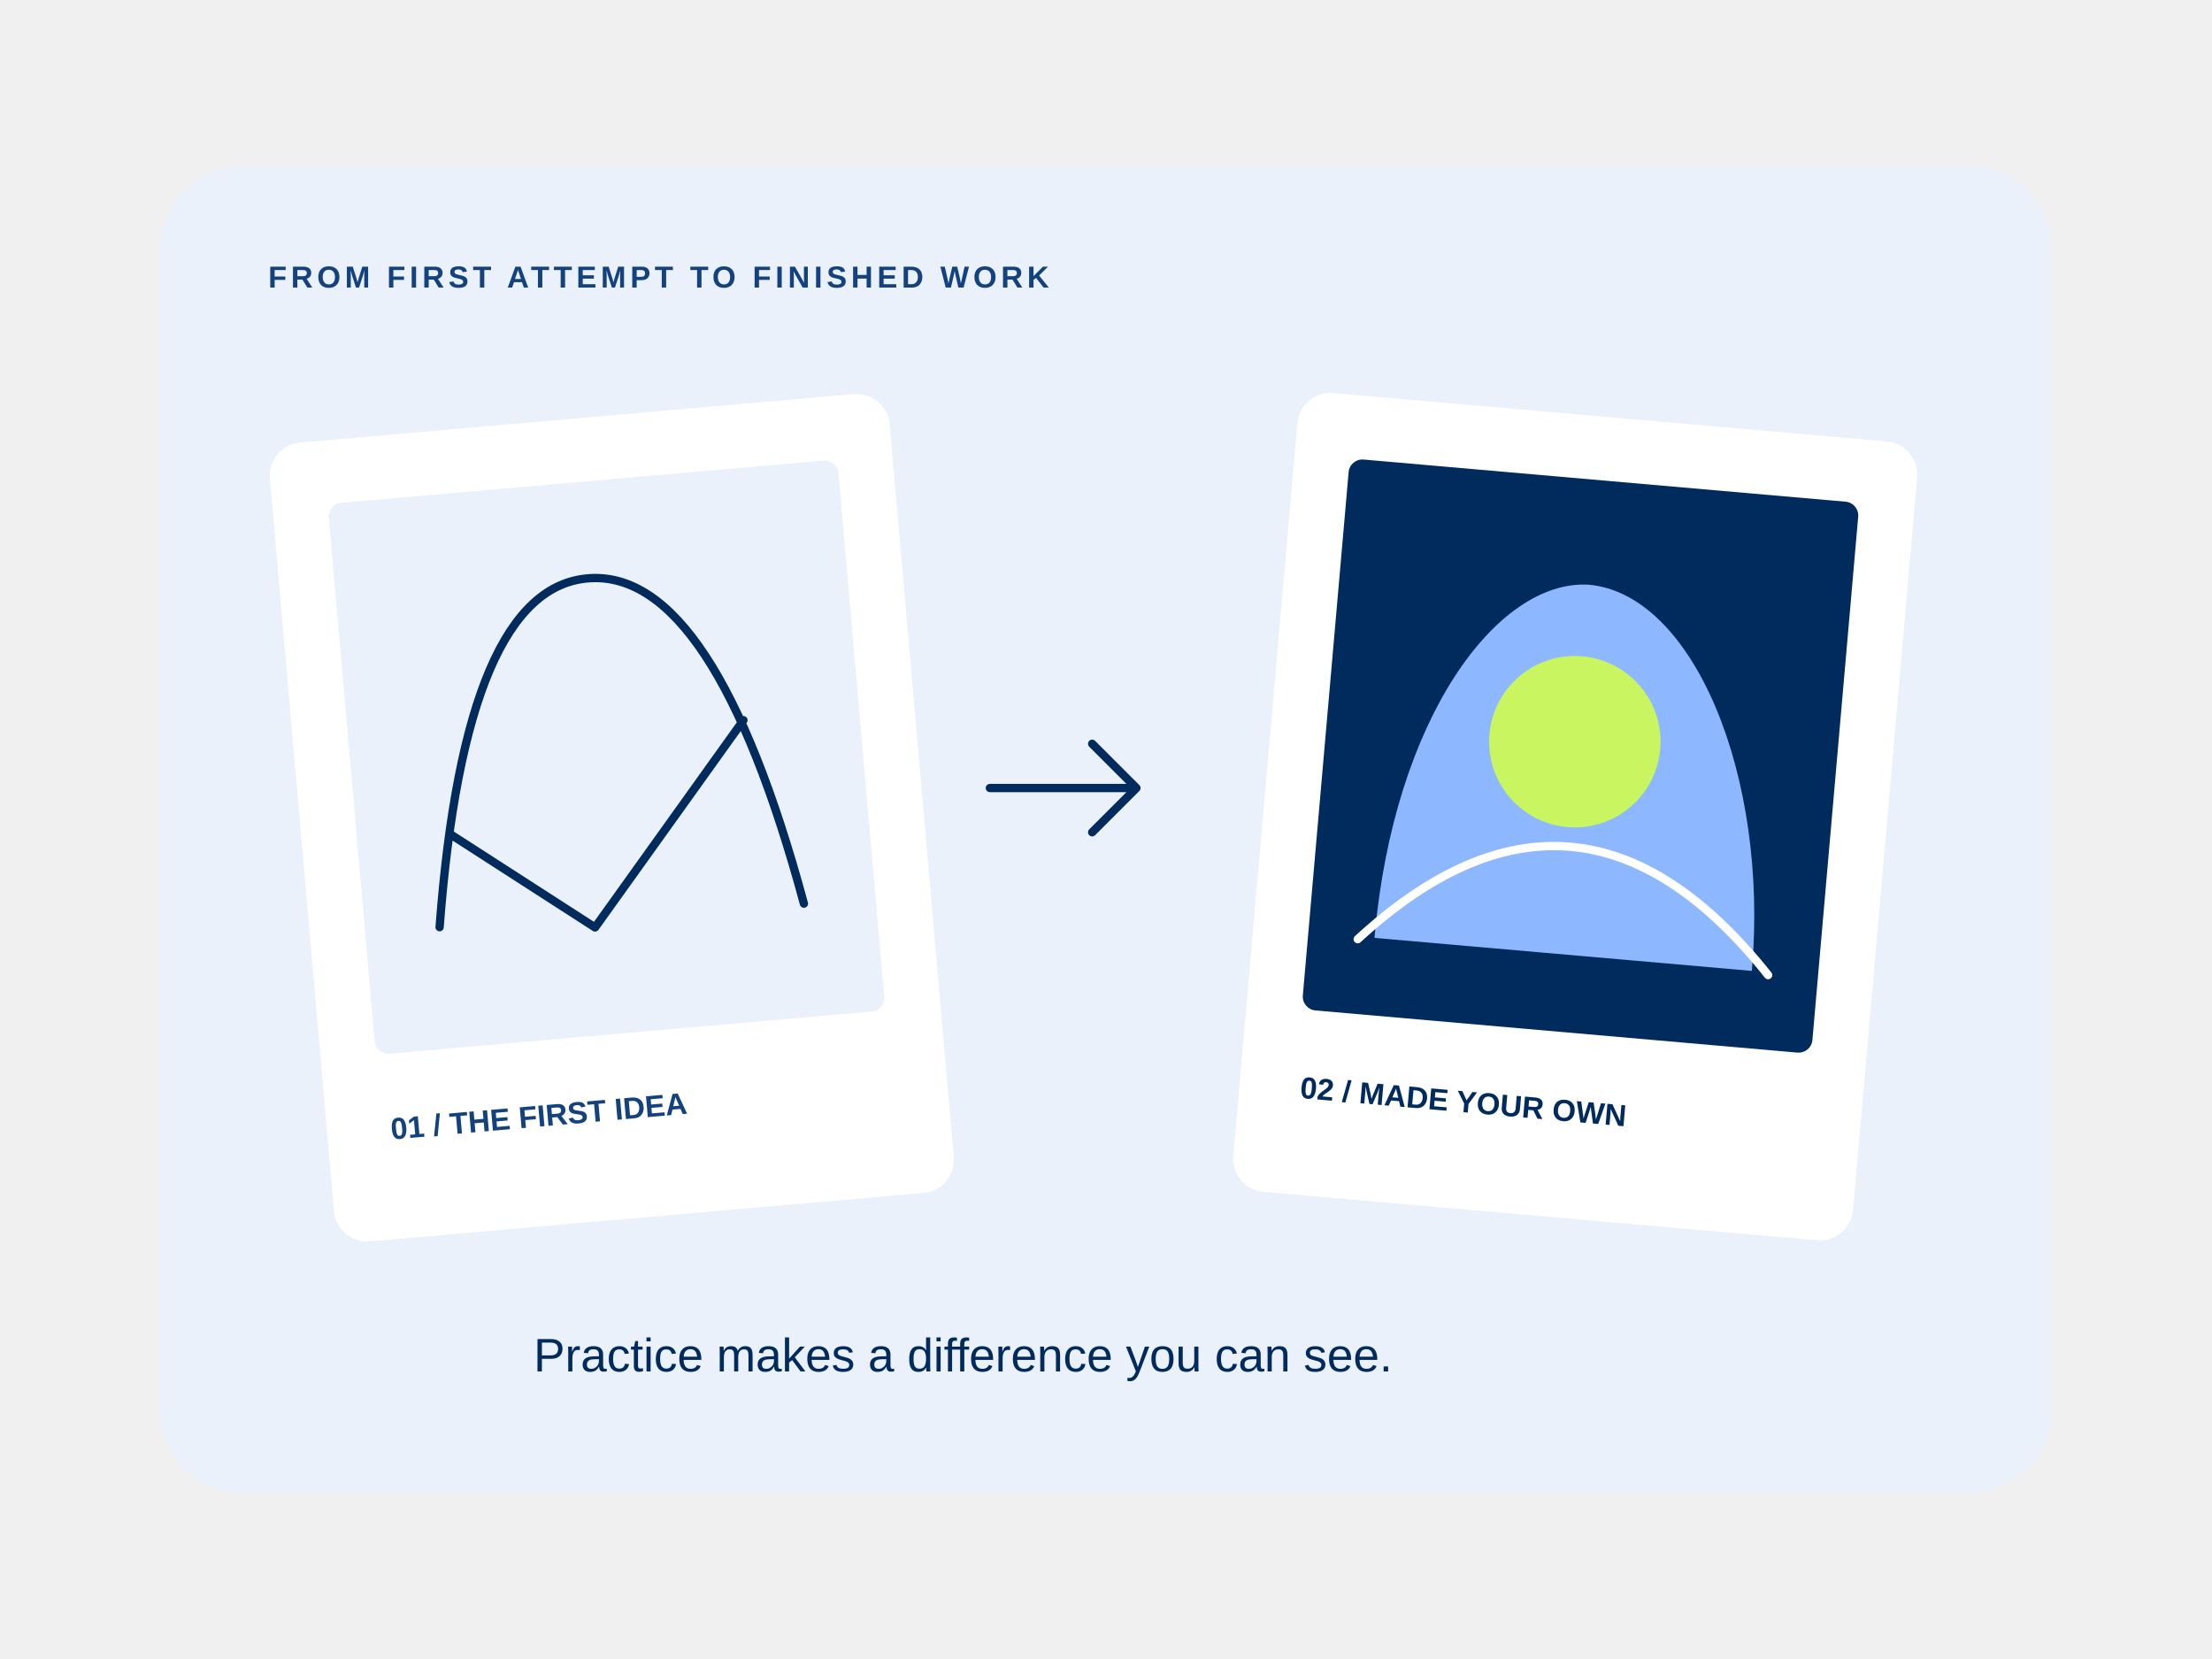
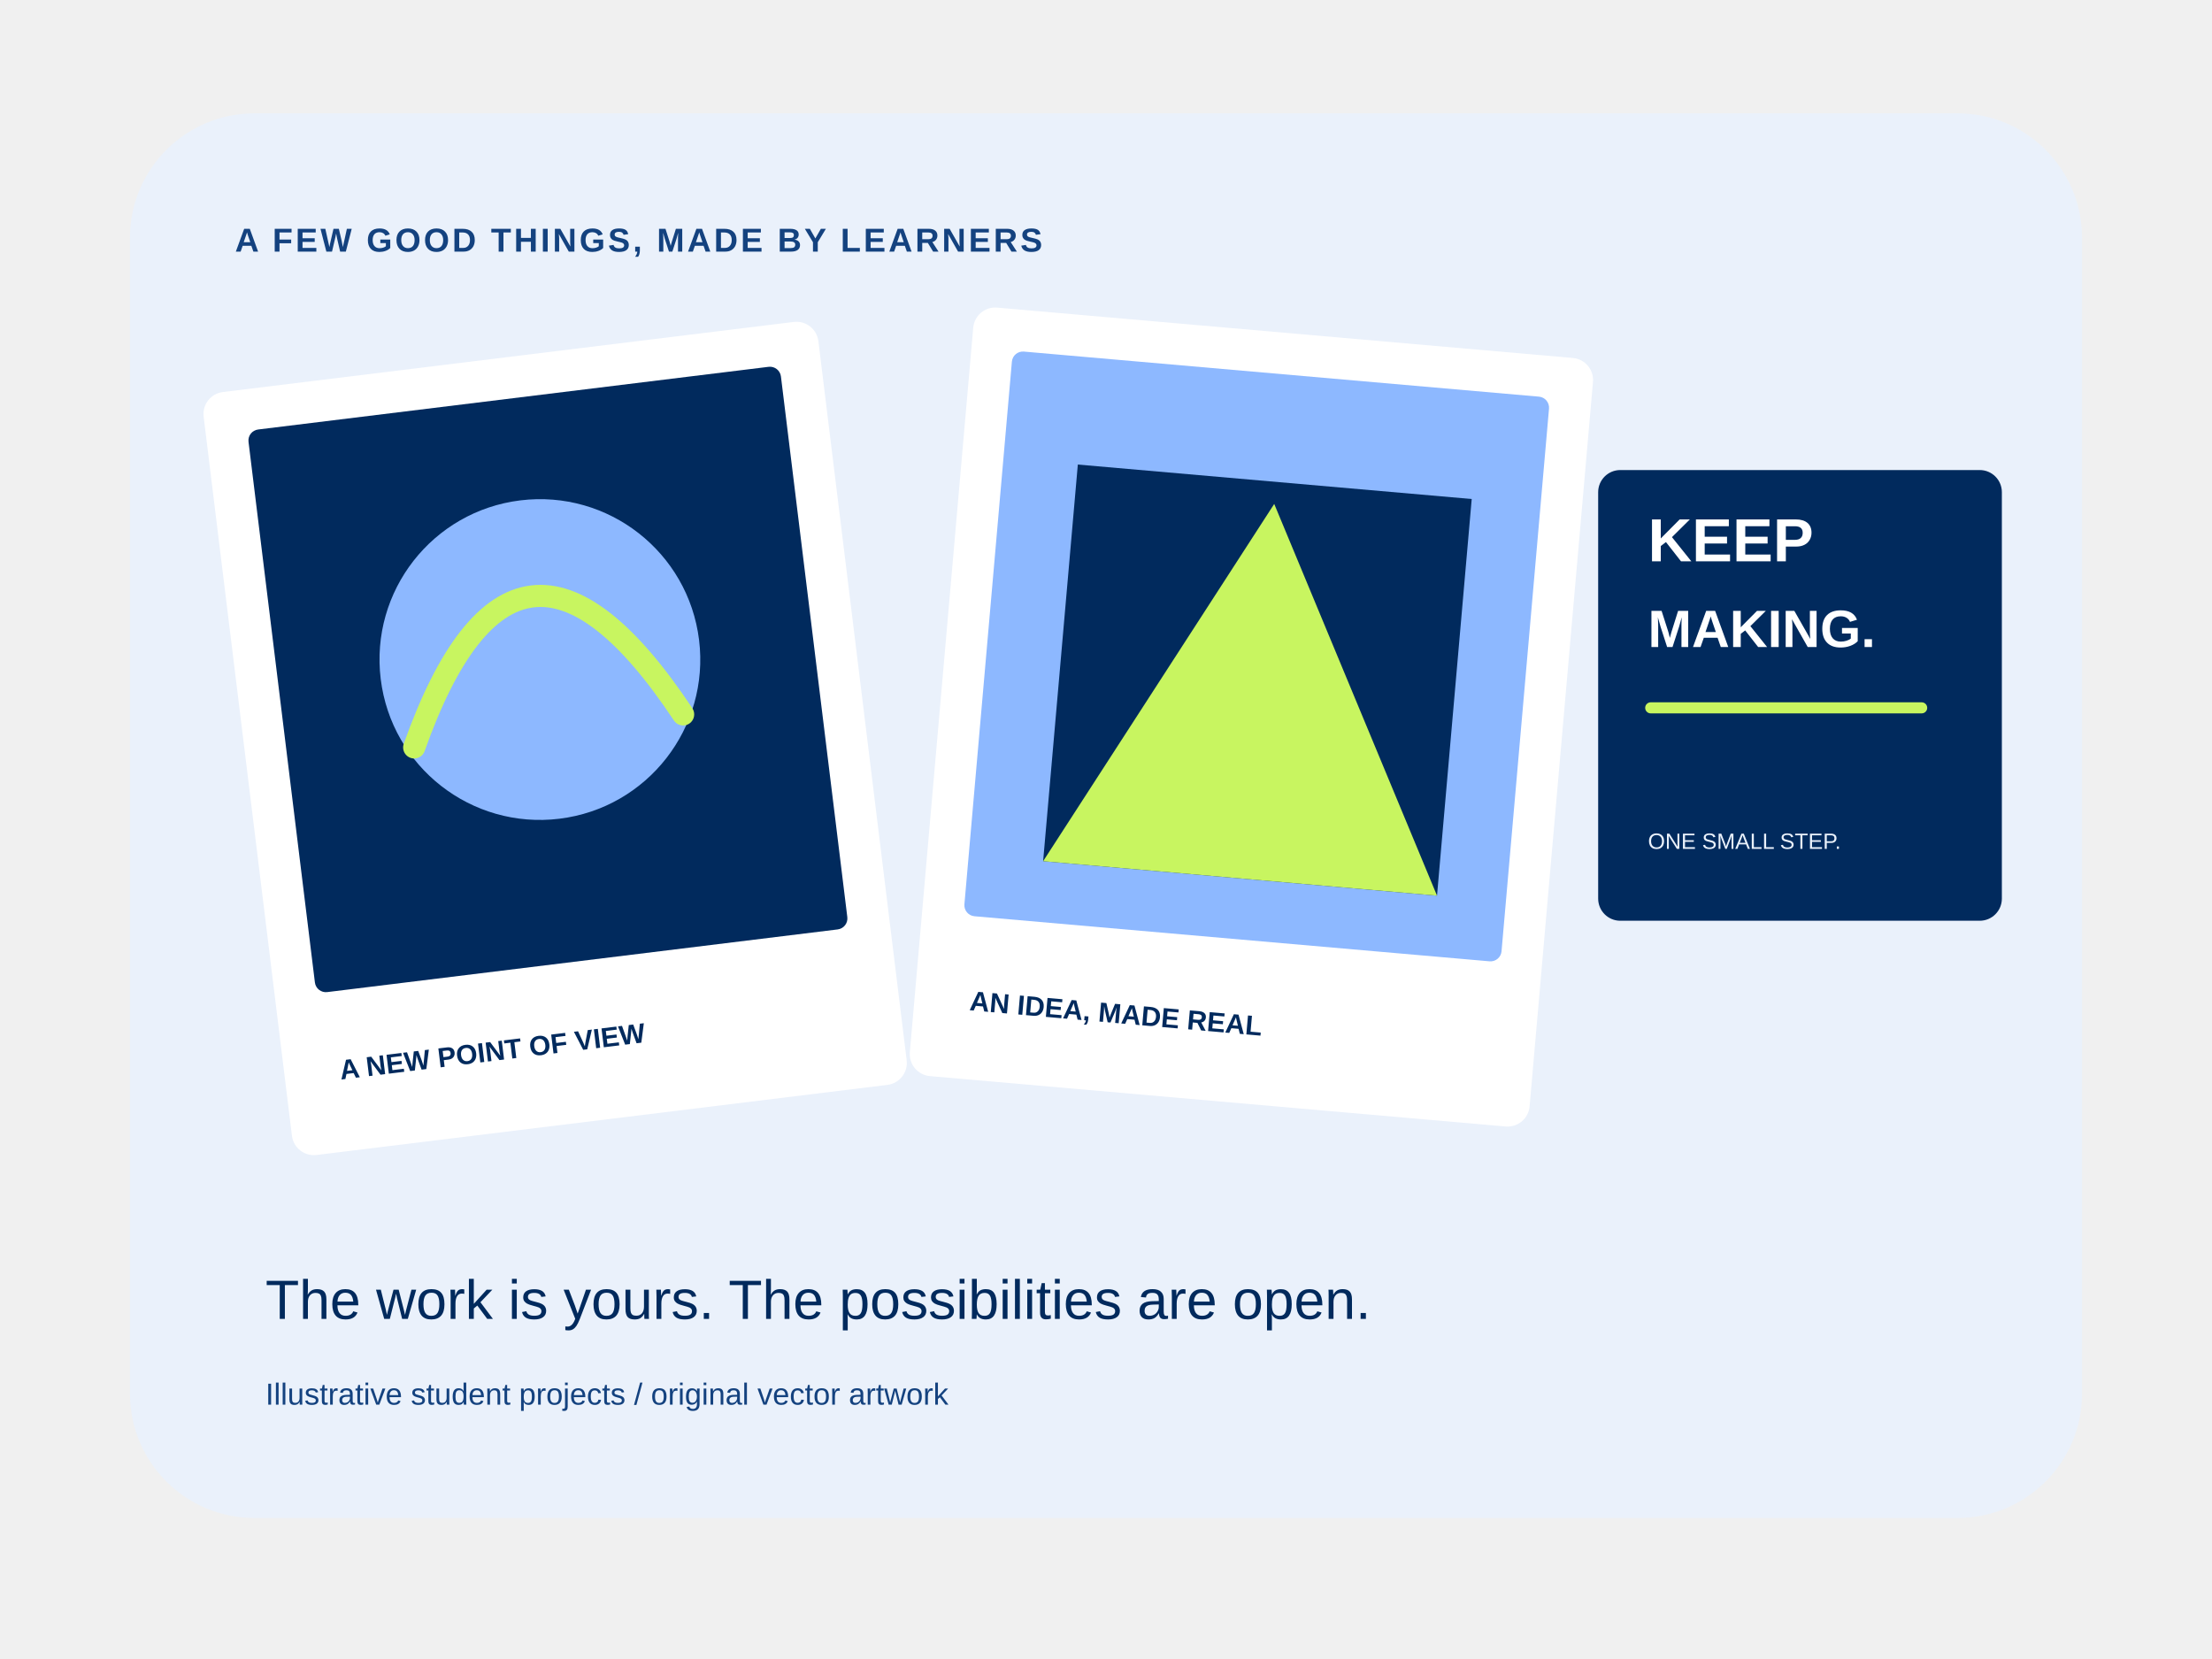
- <svg xmlns="http://www.w3.org/2000/svg" viewBox="0 0 800 600" width="800" height="600" class="edu-art" role="img" aria-labelledby="edu-project-title edu-project-desc" focusable="false">
-   <rect x="58" y="60" width="684" height="480" rx="30" fill="#EAF1FB" />
-   <text x="97" y="104" fill="#14427F" font-family="Arial,Helvetica,sans-serif" font-size="11" font-weight="600" letter-spacing="1.5">FROM FIRST ATTEMPT TO FINISHED WORK</text>
-   <g transform="rotate(-5 218 287)">
-     <rect x="108" y="151" width="225" height="290" rx="12" fill="#FFFFFF" />
-     <rect x="128" y="174" width="185" height="200" rx="5" fill="#EAF1FB" />
-     <path d="M155 330q20-122 65-121t67 124M162 297l49 38 60-70" fill="none" stroke="#012A5D" stroke-width="3" stroke-linecap="round" stroke-linejoin="round" />
-     <text x="131" y="405" fill="#14427F" font-family="Arial,Helvetica,sans-serif" font-size="11" font-weight="600">01 / THE FIRST IDEA</text>
+ <svg xmlns="http://www.w3.org/2000/svg" viewBox="0 0 800 600" width="800" height="600" class="edu-art" role="img" aria-labelledby="edu-folio-gallery-title edu-folio-gallery-desc" focusable="false">
+   <rect x="47" y="41" width="706" height="508" rx="45" fill="#EAF1FB" />
+   <text x="85" y="91" fill="#14427F" font-family="Arial,Helvetica,sans-serif" font-size="12" font-weight="600" letter-spacing="1">A FEW GOOD THINGS, MADE BY LEARNERS</text>
+   <g transform="rotate(-7 202 277)">
+     <rect x="90" y="128" width="224" height="278" rx="8" fill="#FFFFFF" />
+     <rect x="105" y="143" width="194" height="205" rx="4" fill="#012A5D" />
+     <circle cx="200" cy="238" r="58" fill="#8DB8FF" />
+     <path d="M151 264q49-98 98 0" fill="none" stroke="#C8F560" stroke-width="8" stroke-linecap="round" stroke-linejoin="round" />
+     <text x="110" y="380" fill="#012A5D" font-family="Arial,Helvetica,sans-serif" font-size="10" font-weight="600">A NEW POINT OF VIEW</text>
  </g>
-   <path d="M358 285h53m-16-16 16 16-16 16" fill="none" stroke="#012A5D" stroke-width="3" stroke-linecap="round" stroke-linejoin="round" />
-   <g class="edu-part--float-slow" transform="rotate(5 566 286)">
-     <rect x="458" y="150" width="225" height="290" rx="12" fill="#FFFFFF" />
-     <rect x="478" y="173" width="185" height="200" rx="5" fill="#012A5D" />
-     <path d="M502 345c0-80 33-133 66-134 38 0 71 63 71 134Z" fill="#8DB8FF" />
-     <circle cx="568" cy="268" r="31" fill="#C8F560" />
-     <path d="M496 346q73-80 149 0" fill="none" stroke="#FFFFFF" stroke-width="3" stroke-linecap="round" stroke-linejoin="round" />
-     <text x="480" y="405" fill="#012A5D" font-family="Arial,Helvetica,sans-serif" font-size="11" font-weight="600">02 / MADE YOUR OWN</text>
+   <g transform="rotate(5 455 249)">
+     <rect x="341" y="120" width="225" height="279" rx="8" fill="#FFFFFF" />
+     <rect x="356" y="135" width="195" height="205" rx="4" fill="#8DB8FF" />
+     <path d="M383 318V174h143v144Z" fill="#012A5D" />
+     <path d="m383 318 72-136 71 136Z" fill="#C8F560" />
+     <text x="361" y="374" fill="#012A5D" font-family="Arial,Helvetica,sans-serif" font-size="10" font-weight="600">AN IDEA, MADE REAL</text>
  </g>
-   <text x="193" y="496" fill="#012A5D" font-family="Arial,Helvetica,sans-serif" font-size="17" font-weight="500">Practice makes a difference you can see.</text>
+   <rect x="578" y="170" width="146" height="163" rx="8" fill="#012A5D" />
+   <text x="596" y="203" fill="#FFFFFF" font-family="Arial,Helvetica,sans-serif" font-size="22" font-weight="600">KEEP</text>
+   <text x="596" y="234" fill="#FFFFFF" font-family="Arial,Helvetica,sans-serif" font-size="19" font-weight="600">MAKING.</text>
+   <path d="M597 256h98" fill="none" stroke="#C8F560" stroke-width="4" stroke-linecap="round" stroke-linejoin="round" />
+   <text x="596" y="307" fill="#EAF1FB" font-family="Arial,Helvetica,sans-serif" font-size="8" font-weight="500">ONE SMALL STEP.</text>
+   <text x="96" y="477" fill="#012A5D" font-family="Arial,Helvetica,sans-serif" font-size="20" font-weight="500">The work is yours. The possibilities are open.</text>
+   <text x="96" y="508" fill="#14427F" font-family="Arial,Helvetica,sans-serif" font-size="11" font-weight="500">Illustrative student projects / original vector artwork</text>
</svg>
